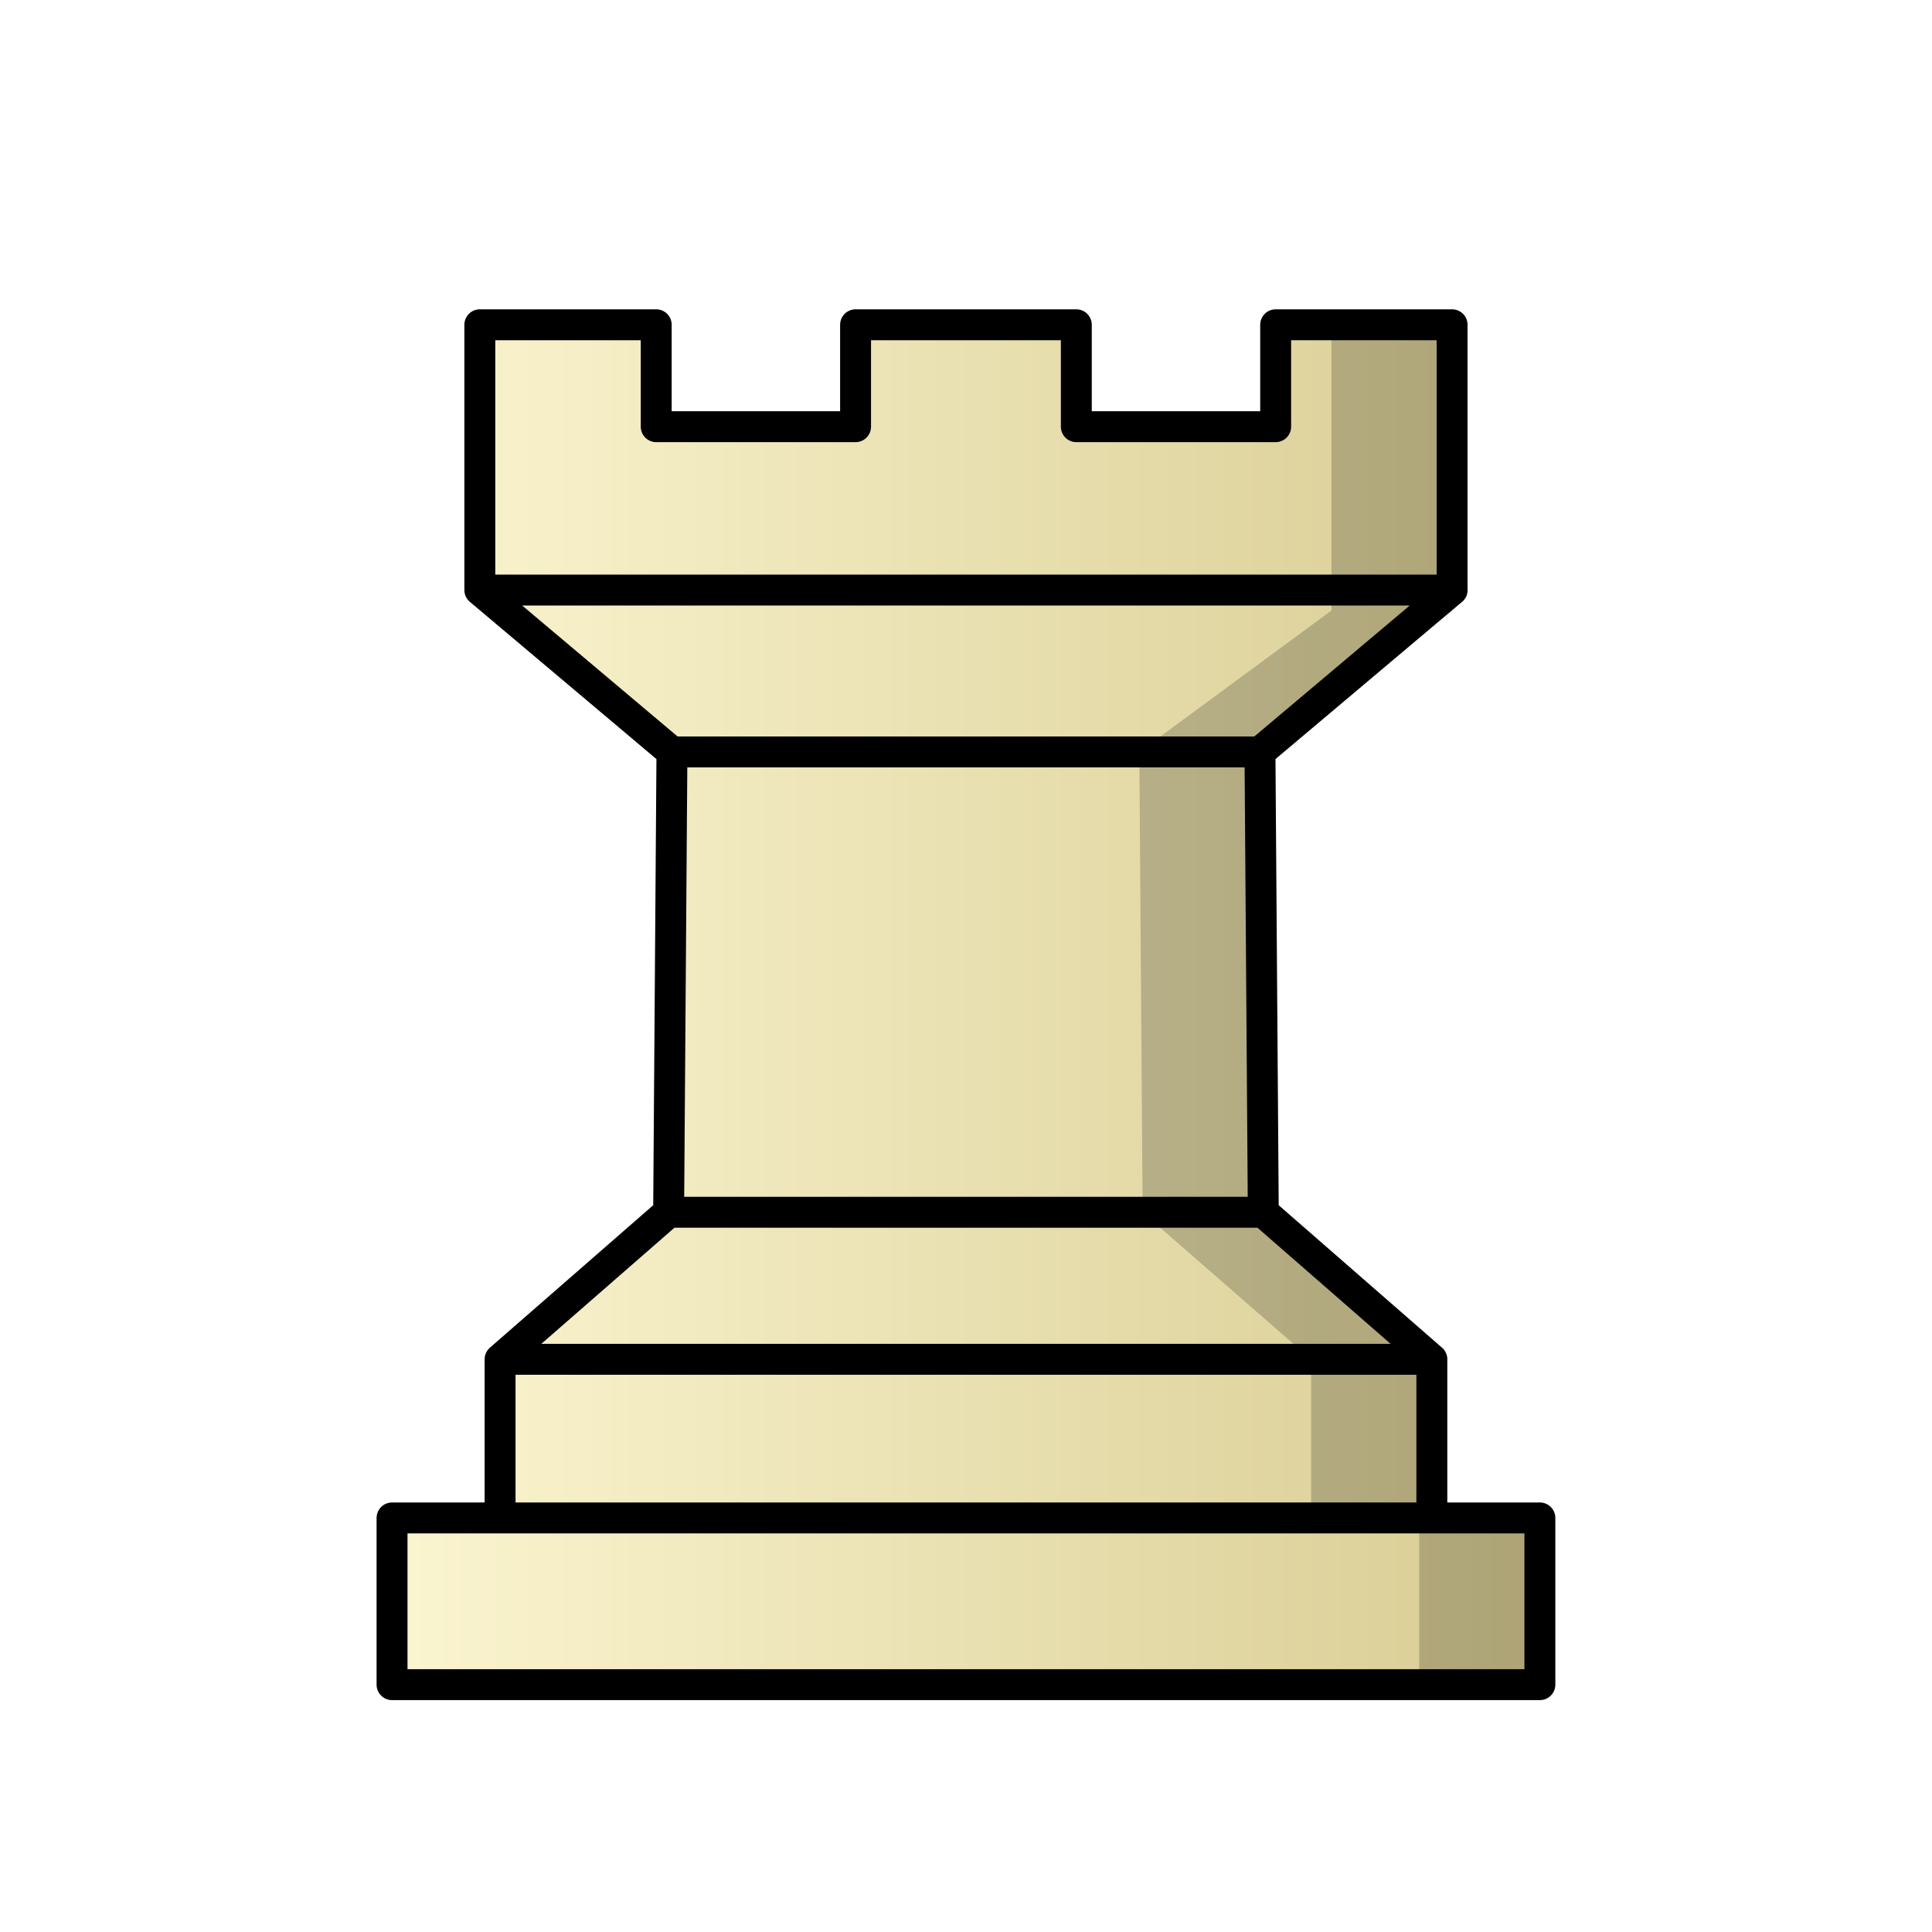
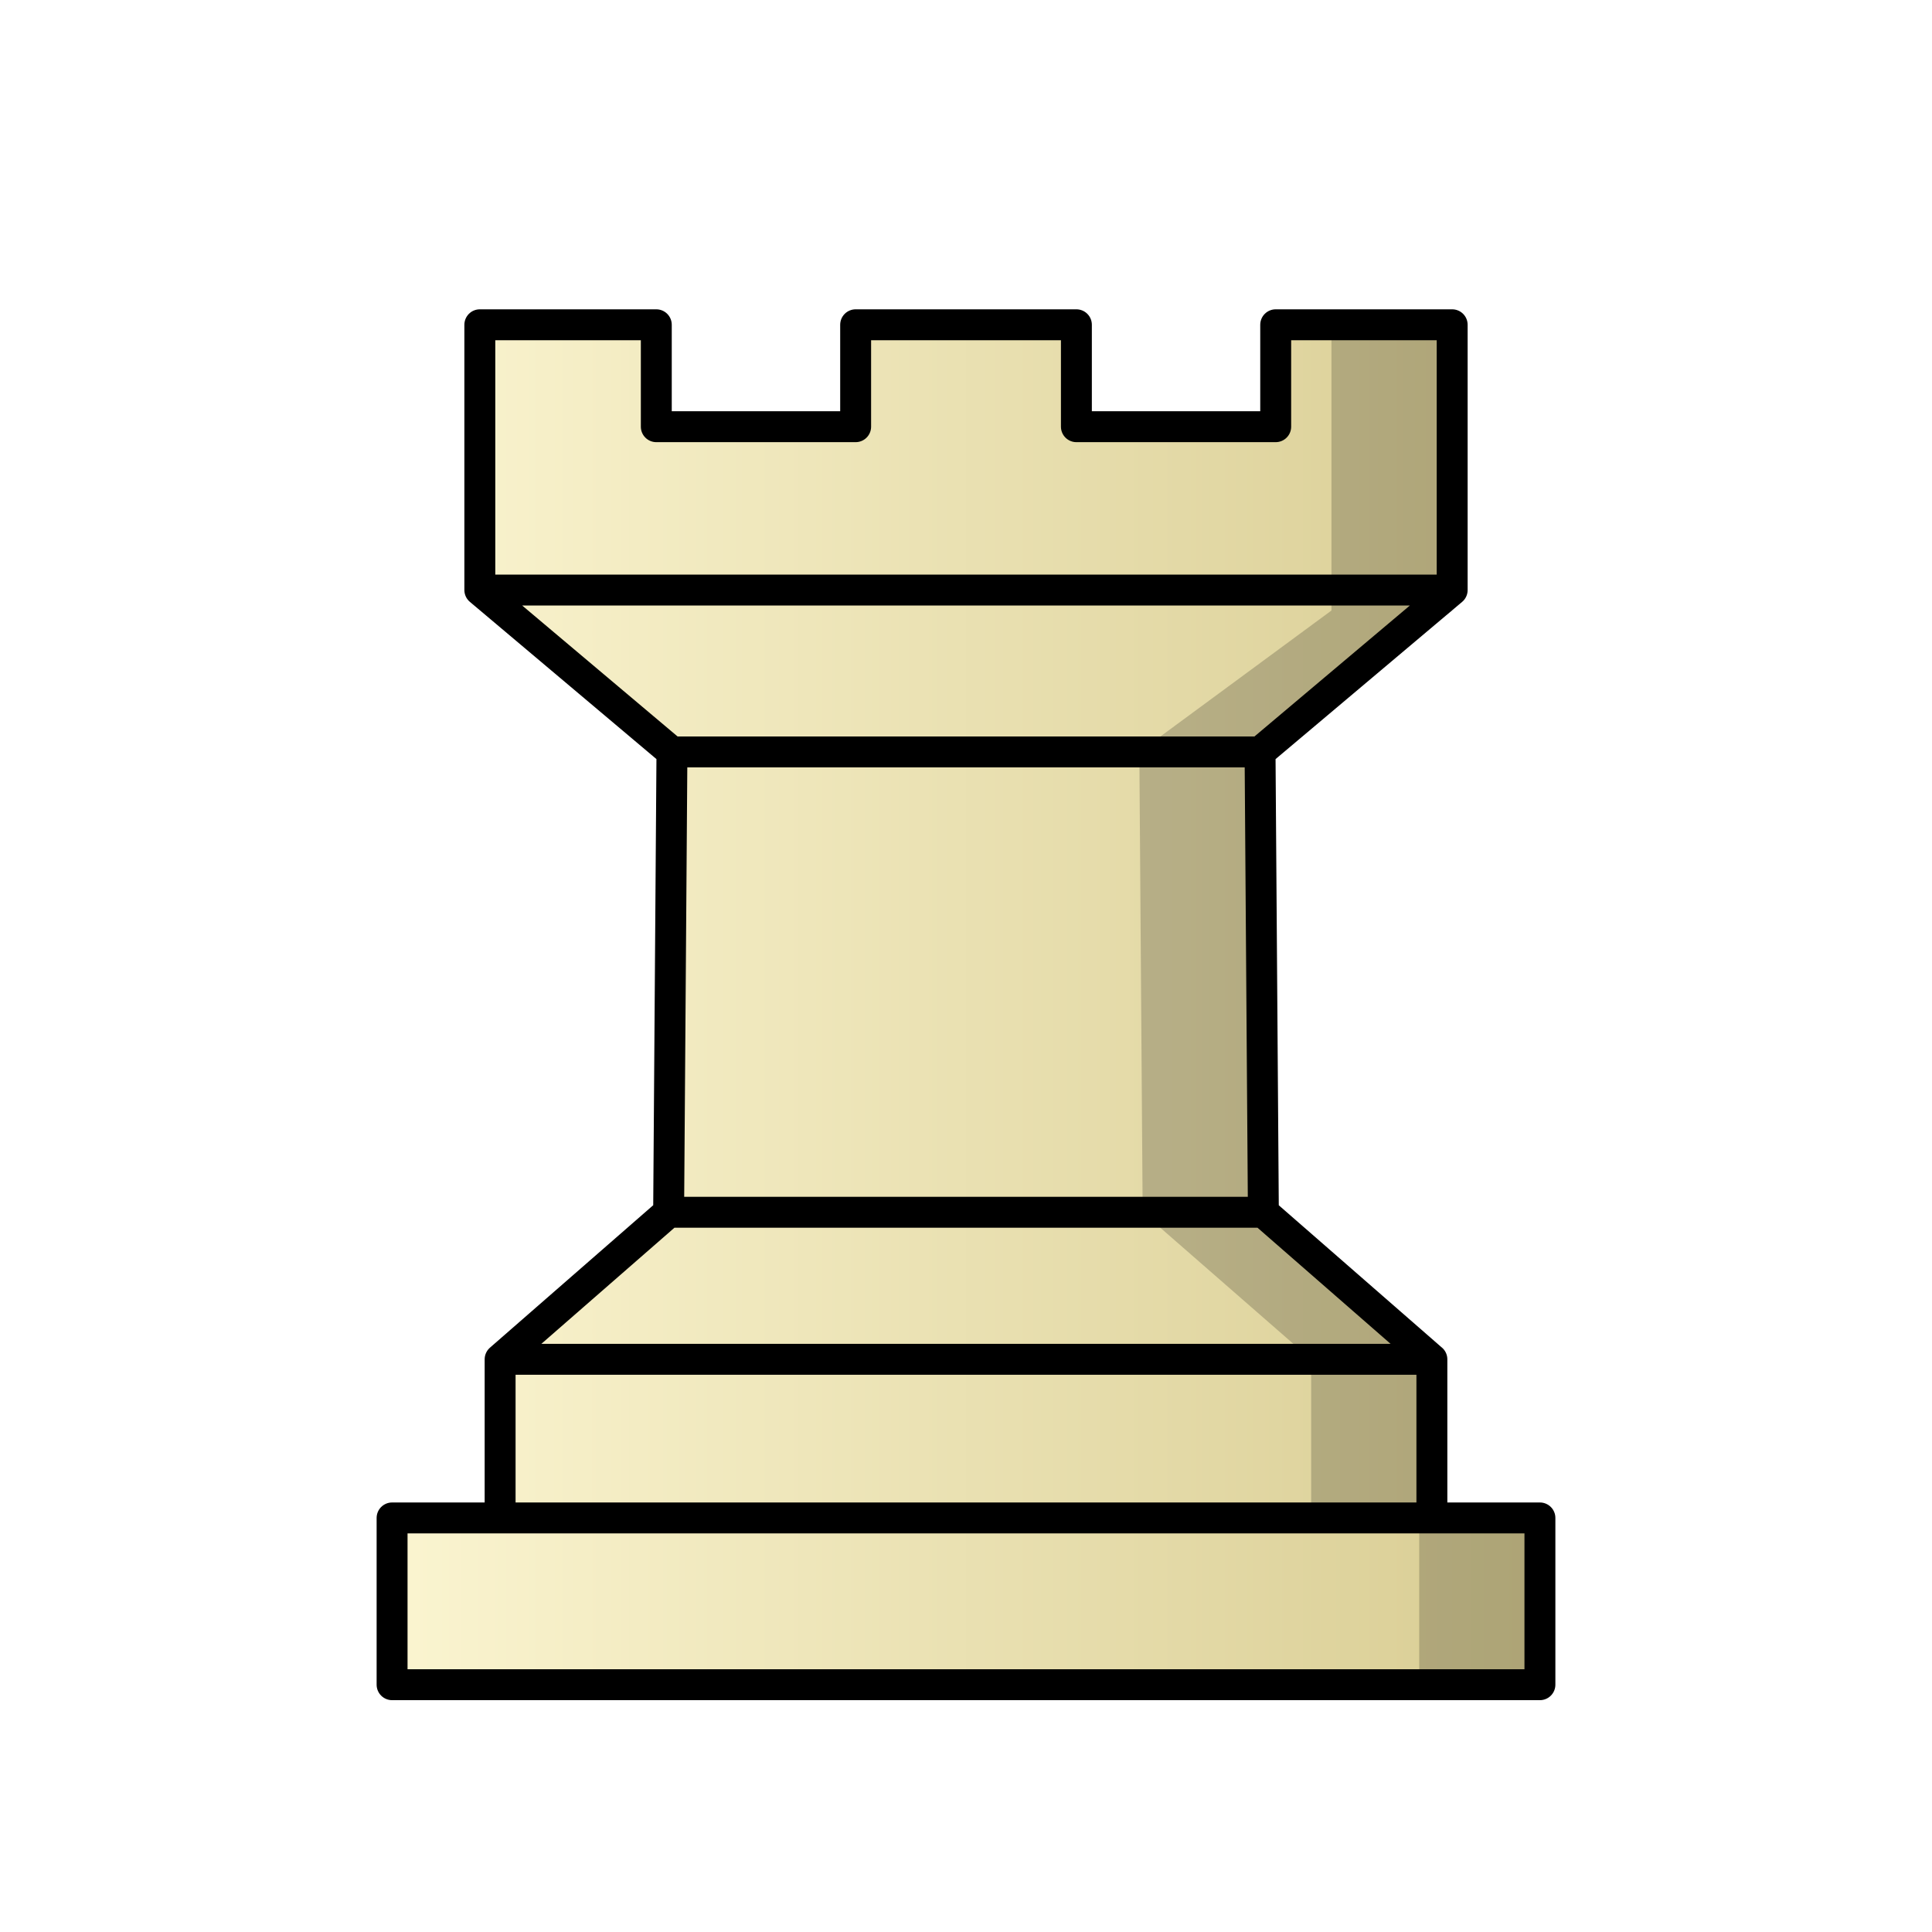
- <svg xmlns="http://www.w3.org/2000/svg" width="50mm" height="50mm" clip-rule="evenodd" fill-rule="evenodd" image-rendering="optimizeQuality" shape-rendering="geometricPrecision" text-rendering="geometricPrecision" version="1.1" viewBox="0 0 50 50">
+ <svg xmlns="http://www.w3.org/2000/svg" width="50mm" height="50mm" clip-rule="evenodd" fill-rule="evenodd" image-rendering="optimizeQuality" shape-rendering="geometricPrecision" text-rendering="geometricPrecision" viewBox="0 0 50 50">
  <defs>
-     <linearGradient id="linearGradient856" x1="-29.872" x2=".634" y1="30.932" y2="30.932" gradientTransform="translate(39.619 -4.9293)" gradientUnits="userSpaceOnUse">
+     <linearGradient id="a" x1="-29.872" x2=".634" y1="30.932" y2="30.932" gradientTransform="translate(39.619 -4.93)" gradientUnits="userSpaceOnUse">
      <stop stop-color="#fbf5d1" offset="0" />
      <stop stop-color="#d8cc92" offset="1" />
    </linearGradient>
  </defs>
-   <path d="m12.949 39.284h24.168m-24.174-4.105h24.114m-19.753-3.805h15.392m-15.306-11.914h15.22m-20.192-4.19h25.164m-25.164-6.865v6.865l4.972 4.19-0.086 11.914-4.362 3.805v4.105h-2.796v4.315h29.706v-4.315h-2.796v-4.105l-4.362-3.805-0.086-11.914 4.972-4.19v-6.865h-4.566v2.638h-5.159v-2.638h-5.713v2.638h-5.159v-2.638z" clip-rule="evenodd" fill="url(#linearGradient856)" fill-rule="evenodd" image-rendering="optimizeQuality" shape-rendering="geometricPrecision" stroke="#000" stroke-linecap="round" stroke-linejoin="round" stroke-width=".8" />
-   <path d="m34.458 8.406v7.394l-4.972 3.661 0.085 11.914 4.361 3.804 5.11e-4 5.15e-4v4.105h2.796v4.315h3.124v-4.315h-2.796v-4.105l-5.12e-4 -5.15e-4 -4.361-3.804-0.085-11.914 4.972-3.661v-7.394z" clip-rule="evenodd" fill-rule="evenodd" image-rendering="optimizeQuality" opacity=".2" shape-rendering="geometricPrecision" />
+   <path d="M12.949 39.284h24.168m-24.174-4.105h24.114m-19.753-3.805h15.392M17.39 19.46h15.22m-20.192-4.19h25.164M12.418 8.405v6.865l4.972 4.19-.086 11.914-4.361 3.805v4.105h-2.796V43.6h29.706v-4.316h-2.796V35.18l-4.361-3.805-.086-11.914 4.972-4.19V8.405h-4.567v2.638h-5.158V8.405h-5.713v2.638h-5.159V8.405z" fill="url(#a)" stroke="#000" stroke-linecap="round" stroke-linejoin="round" stroke-width=".8" />
+   <path d="M34.458 8.406V15.8l-4.972 3.661.086 11.914 4.36 3.805h.001v4.105h2.796V43.6h3.124v-4.315h-2.795V35.18h-.001l-4.361-3.805-.086-11.914 4.972-3.66V8.406z" opacity=".2" />
</svg>
